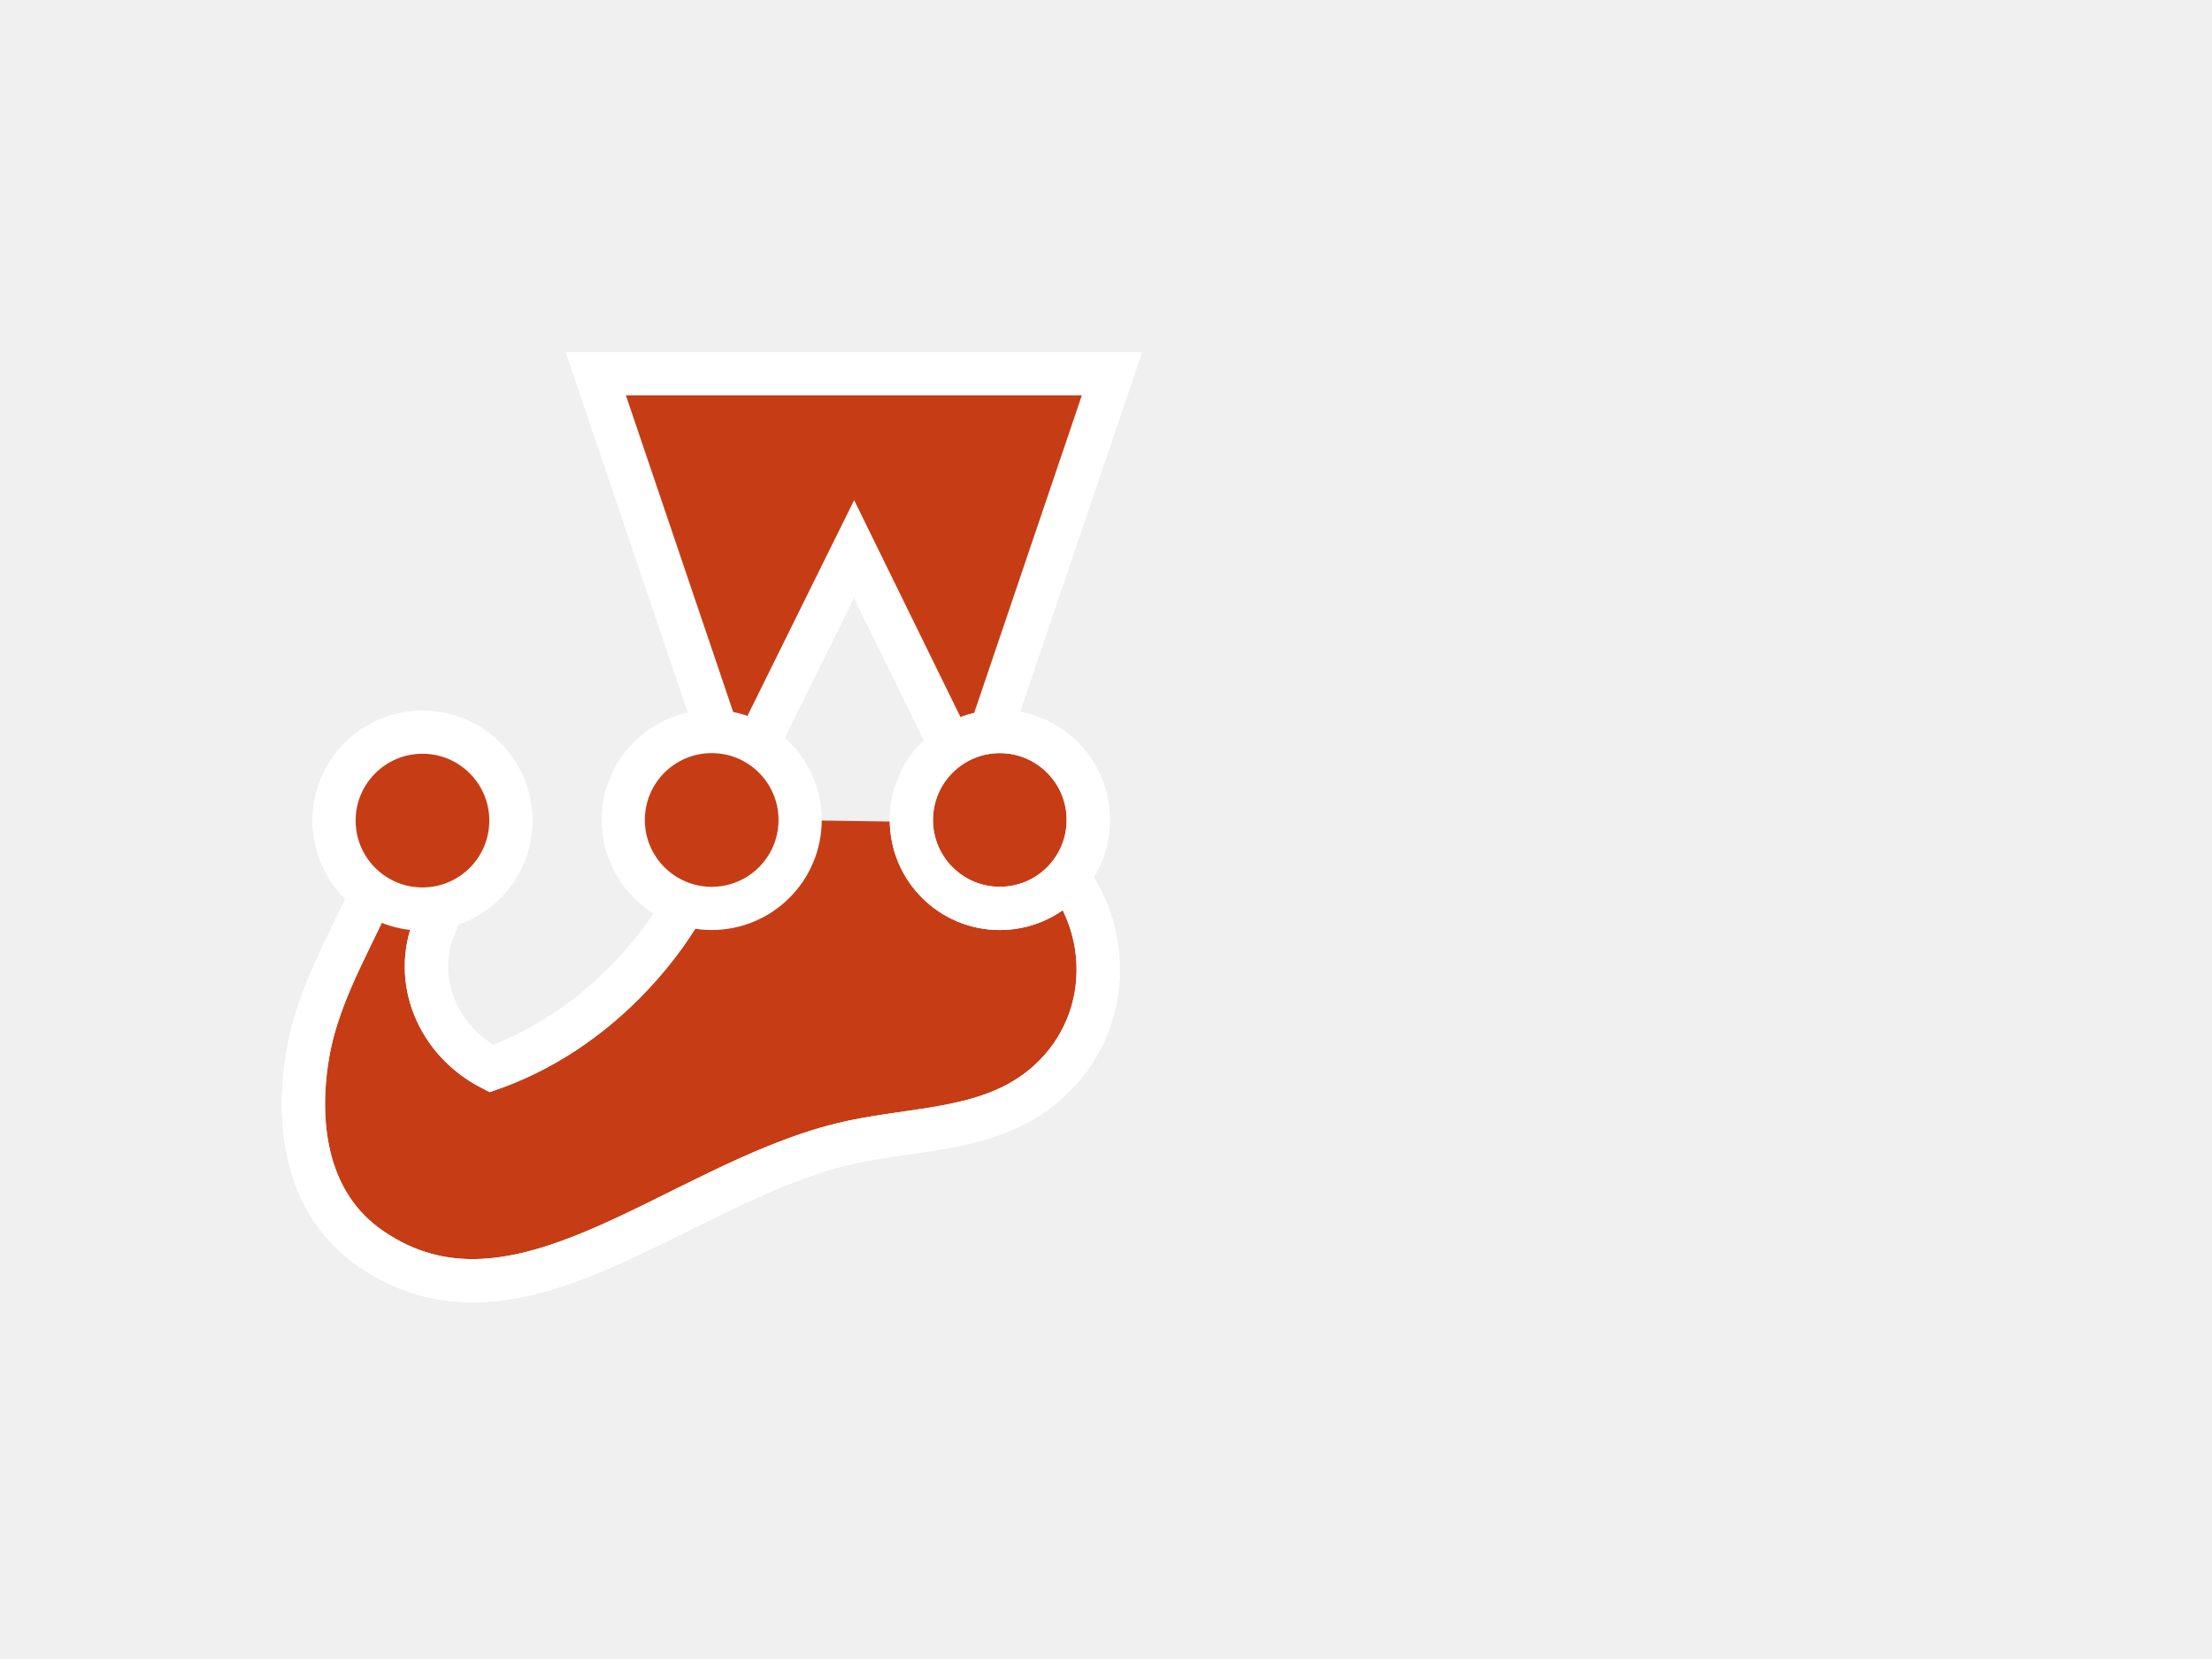
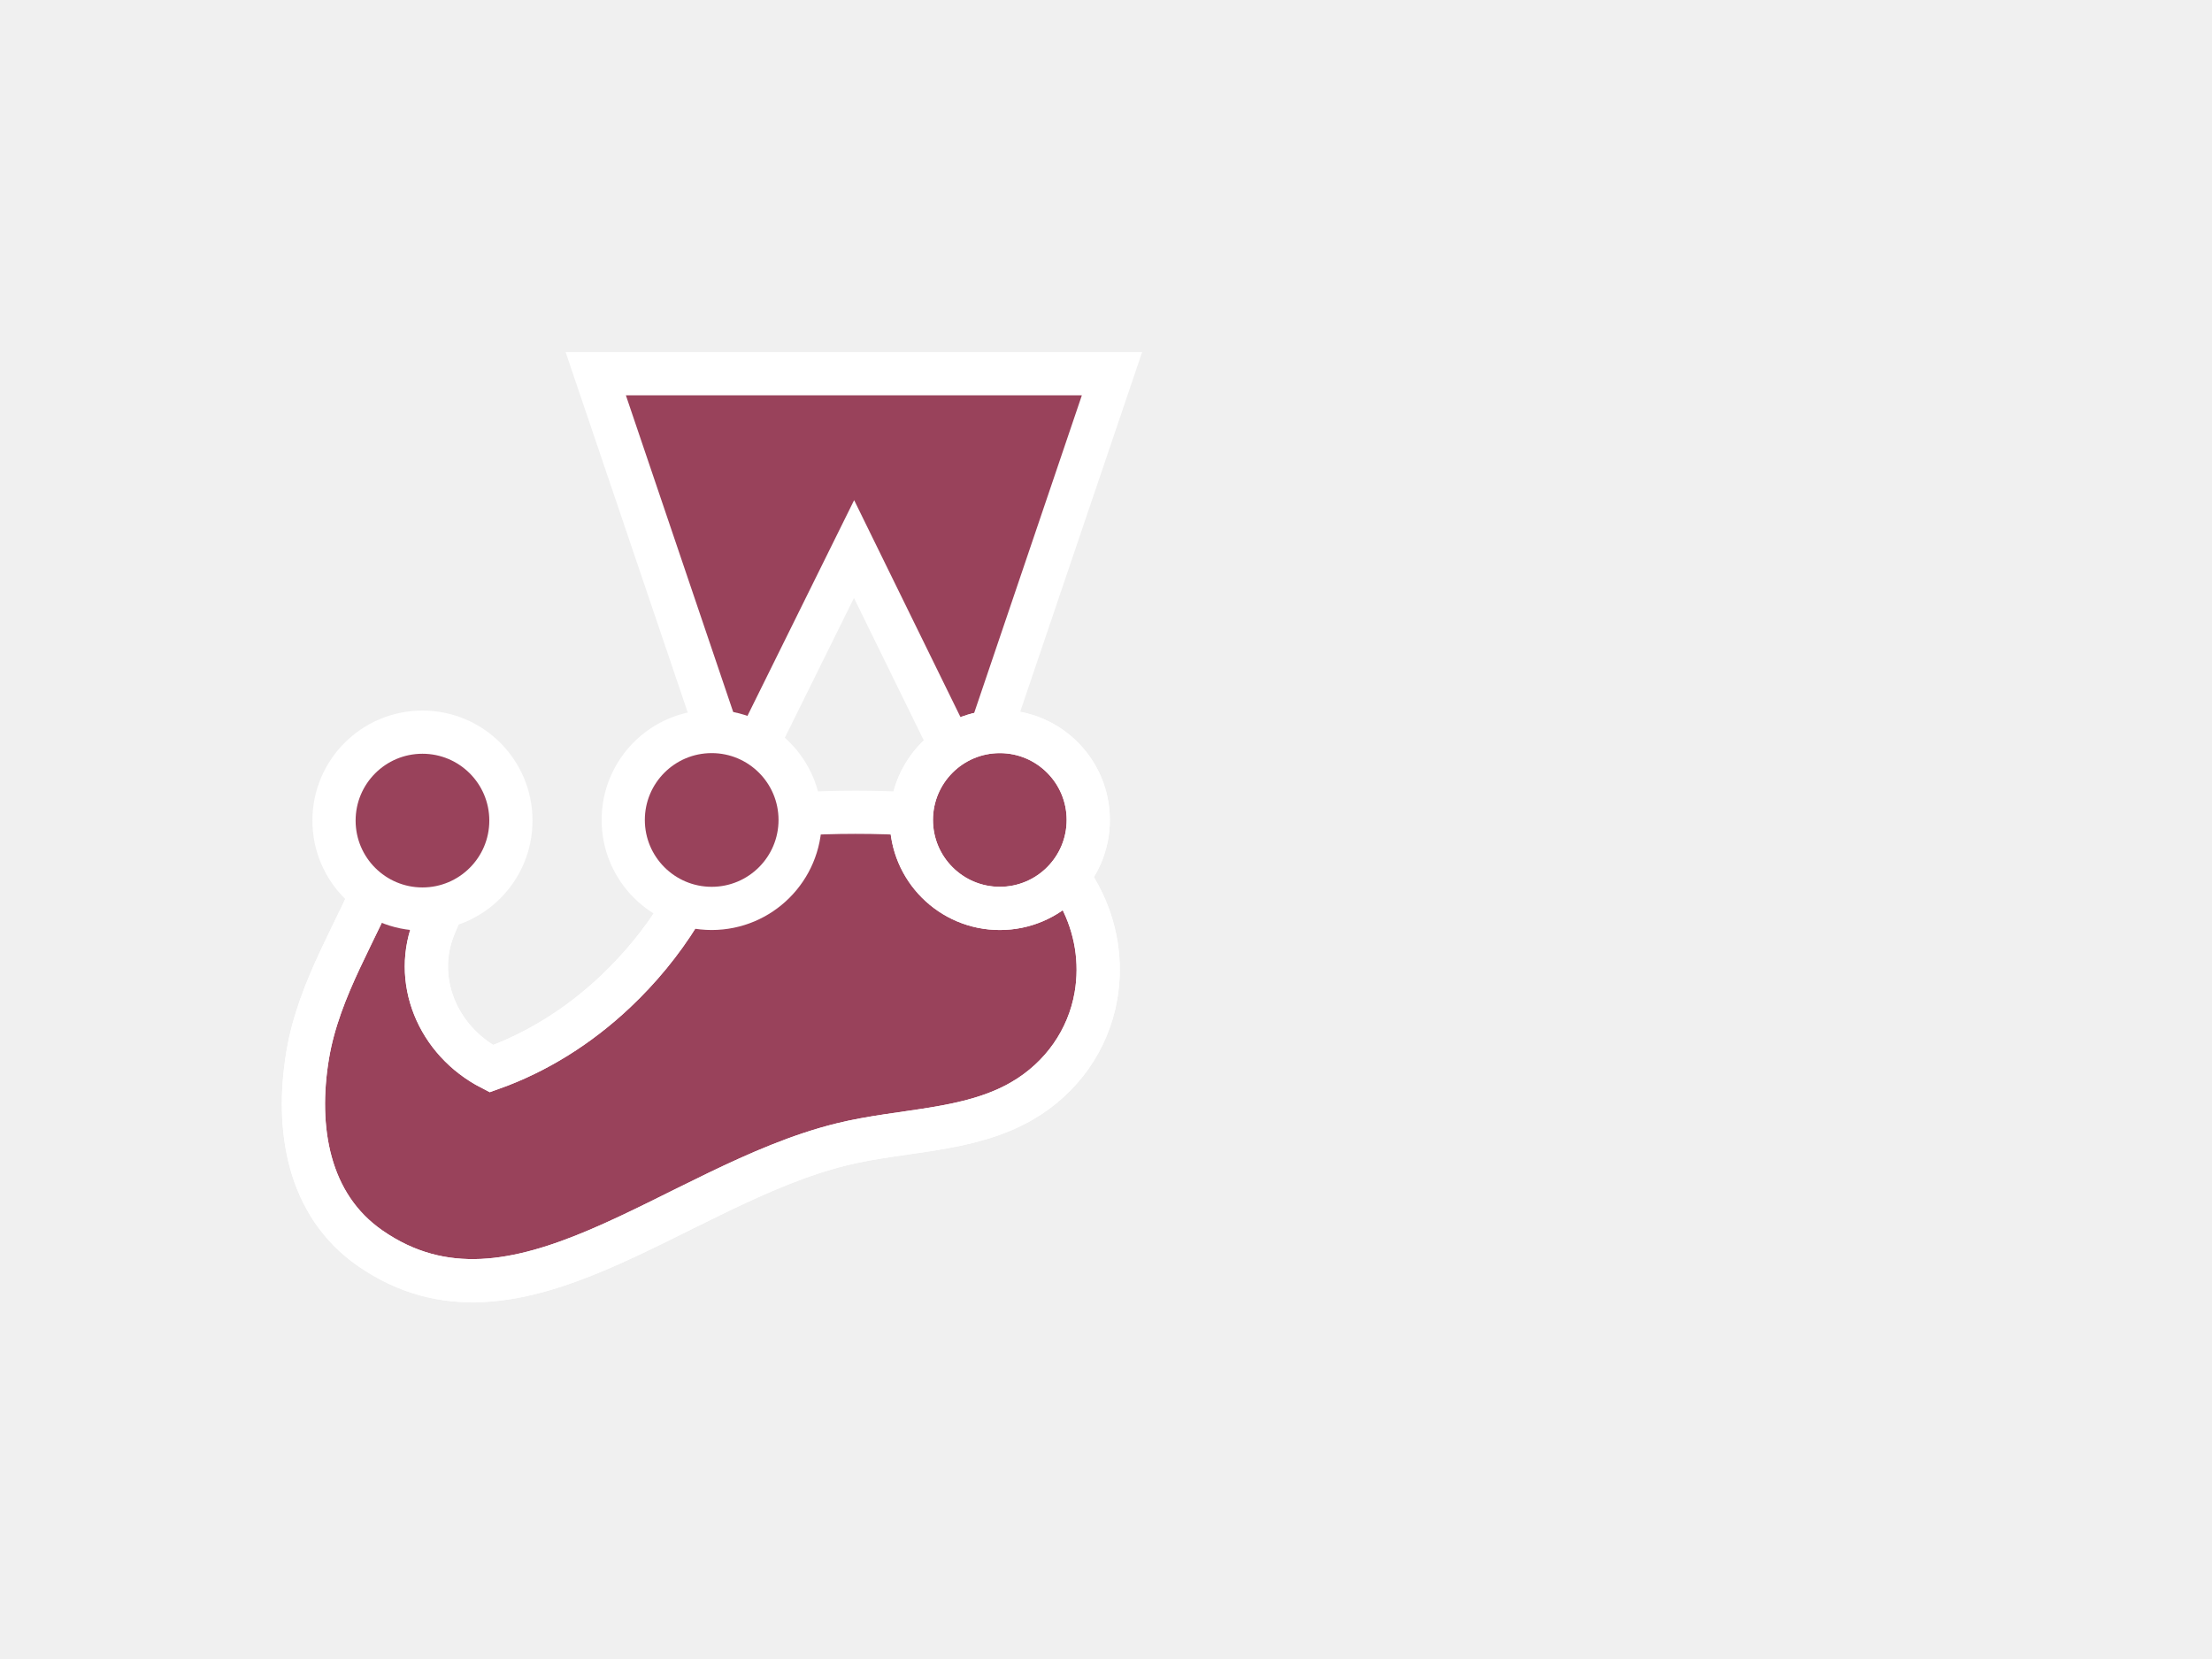
- <svg xmlns="http://www.w3.org/2000/svg" version="1.0" id="Layer_1" x="0px" y="0px" viewBox="0 0 1024 768" enable-background="new 0 0 1024 768" xml:space="preserve">
-   <path fill="#C63D15" stroke="#FFFFFF" stroke-width="20" d="M333.343,379.191c-8.238,31.351-25.963,58.655-48.511,79.928  c-16.963,16.003-36.377,28.138-57.375,35.615c-24.999-12.842-36.805-41.404-26.152-66.447c8.449-19.863,18.28-41.74,0.13-46.745  c-13.213-3.644-20.468,9.013-25.547,22.545c-9.73,25.923-28.219,52.748-33.488,84.521c-5.562,33.542-0.018,69.147,28.992,89.253  c67.562,46.826,140.9-29.028,218.225-48.096c28.024-6.911,58.785-5.797,83.475-20.097c18.541-10.739,30.764-28.535,34.233-48.516  c5.58-32.137-11.139-64.066-41.934-80.05" />
+ <svg xmlns="http://www.w3.org/2000/svg" id="Layer_1" x="0px" y="0px" viewBox="0 0 1024 768">
+   <path stroke="#FFFFFF" stroke-width="20" d="M 465.391 381.102 C 464.851 381.43 447.042 378.442 424.726 376.931 C 406.501 375.696 385.27 375.743 367.982 376.914 C 353.963 377.863 335.544 370.816 333.343 379.191 C 325.105 410.542 307.38 437.846 284.832 459.119 C 267.869 475.122 248.455 487.257 227.457 494.734 C 202.458 481.892 190.652 453.33 201.305 428.287 C 209.754 408.424 219.585 386.547 201.435 381.542 C 188.222 377.898 180.967 390.555 175.888 404.087 C 166.158 430.01 147.669 456.835 142.4 488.608 C 136.838 522.15 142.382 557.755 171.392 577.861 C 238.954 624.687 312.292 548.833 389.617 529.765 C 417.641 522.854 448.402 523.968 473.092 509.668 C 491.633 498.929 503.856 481.133 507.325 461.152 C 512.905 429.015 496.186 397.086 465.391 381.102 Z" style="fill: rgb(153, 66, 91);" />
  <path fill="none" stroke="#FFFFFF" stroke-width="20" d="M333.343,379.191c-8.238,31.351-25.963,58.655-48.511,79.928  c-16.963,16.003-36.377,28.138-57.376,35.615c-24.999-12.842-36.805-41.404-26.152-66.447c8.449-19.863,18.28-41.74,0.13-46.745  c-13.213-3.644-20.468,9.013-25.547,22.545c-9.73,25.923-28.219,52.748-33.488,84.521c-5.562,33.542-0.018,69.147,28.992,89.253  c67.562,46.826,140.9-29.028,218.226-48.096c28.024-6.911,58.785-5.797,83.475-20.097c18.541-10.739,30.764-28.535,34.233-48.515  c5.58-32.137-11.139-64.066-41.934-80.05" />
-   <polygon fill="#C63D15" points="395.364,254.17 449.685,364.982 514.778,173 275.789,173 340.732,364.641 " />
-   <polygon fill="none" stroke="#FFFFFF" stroke-width="20" points="395.364,254.17 449.685,364.982 514.777,173 275.789,173   340.732,364.641 " />
-   <circle fill="#C63D15" cx="329.46" cy="379.583" r="40.945" />
+   <polygon points="395.364,254.17 449.685,364.982 514.778,173 275.789,173 340.732,364.641 " style="fill: rgb(153, 66, 91);" />
+   <polygon fill="none" stroke="#FFFFFF" stroke-width="20" points="395.364,254.17 449.685,364.982 514.777,173 275.789,173 &#10;&#09;340.732,364.641 " />
+   <circle cx="329.46" cy="379.583" r="40.945" style="fill: rgb(153, 66, 91);" />
  <circle fill="none" stroke="#FFFFFF" stroke-width="20" cx="329.46" cy="379.583" r="40.945" />
-   <circle fill="#C63D15" stroke="#FFFFFF" stroke-width="20" cx="462.844" cy="379.583" r="40.945" />
-   <circle fill="none" stroke="#FFFFFF" stroke-width="20" cx="462.844" cy="379.583" r="40.945" />
-   <circle fill="#C63D15" cx="195.571" cy="379.877" r="40.945" />
+   <circle stroke="#FFFFFF" stroke-width="20" cx="462.844" cy="379.583" r="40.945" style="fill: rgb(153, 66, 91);" />
+   <circle fill="none" stroke="#FFFFFF" cx="462.844" cy="379.583" r="40.945" stroke-width="20" />
+   <circle cx="195.571" cy="379.877" r="40.945" style="fill: rgb(153, 66, 91);" />
  <circle fill="none" stroke="#FFFFFF" stroke-width="20" cx="195.571" cy="379.877" r="40.945" />
</svg>
